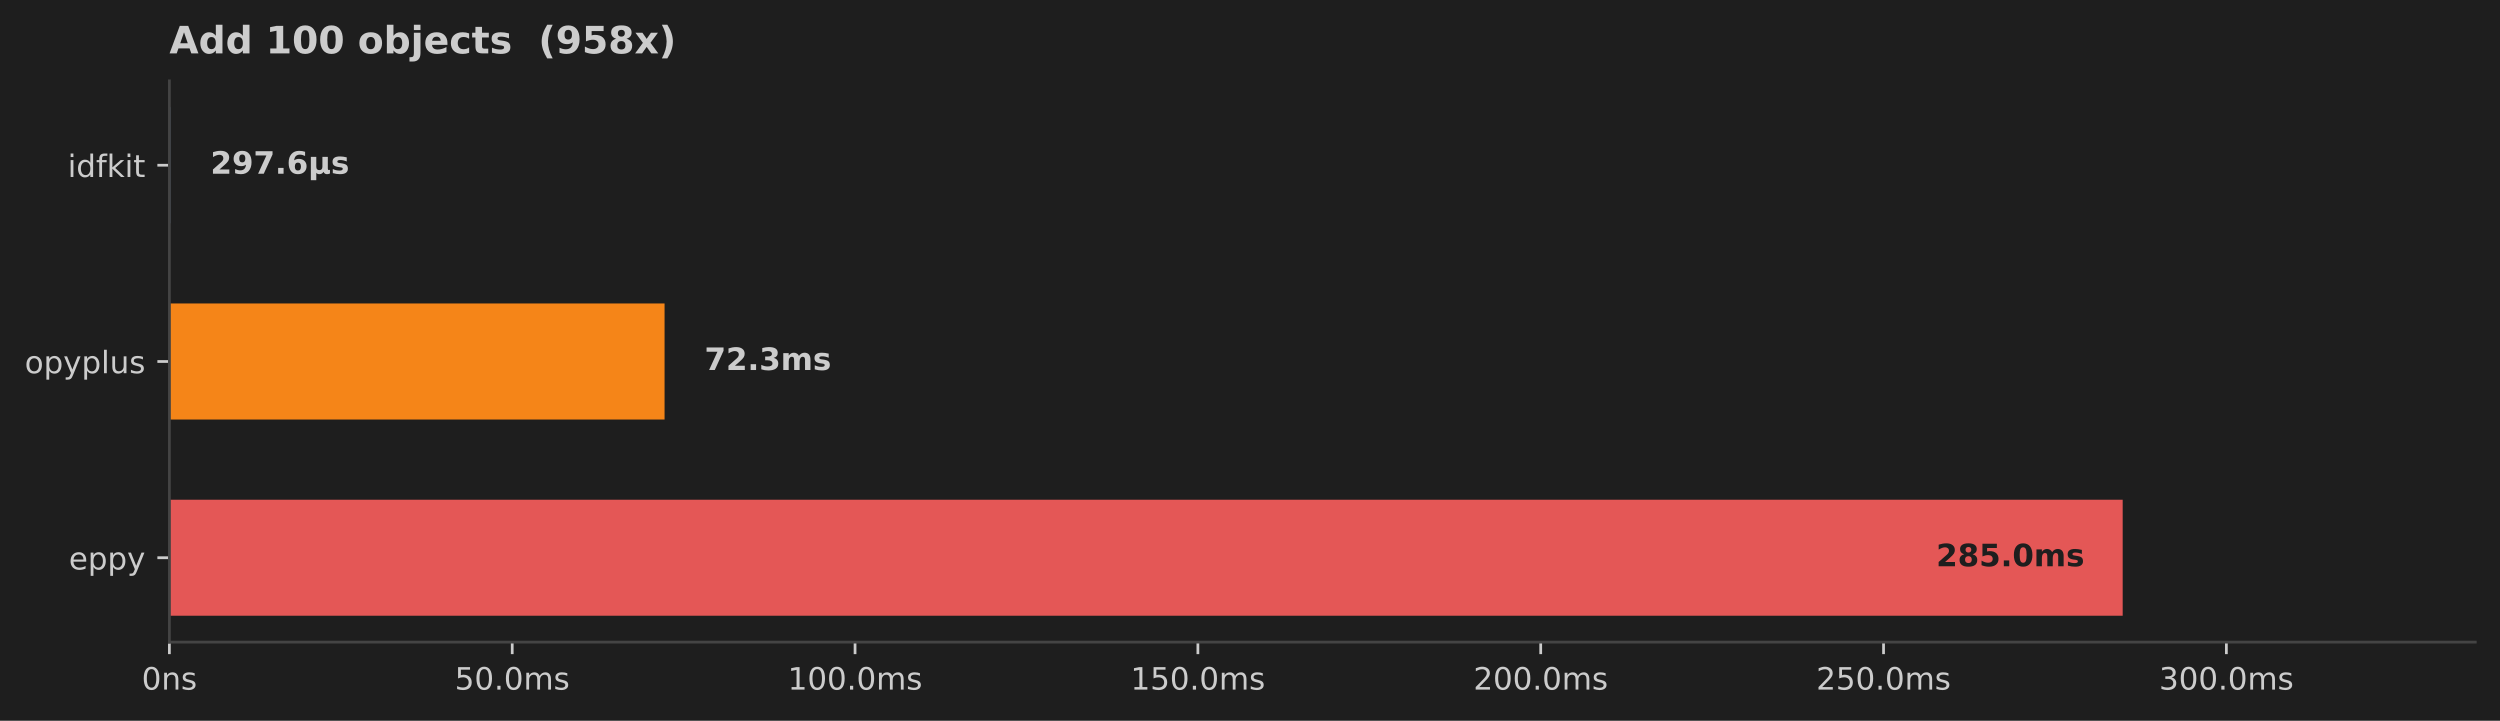
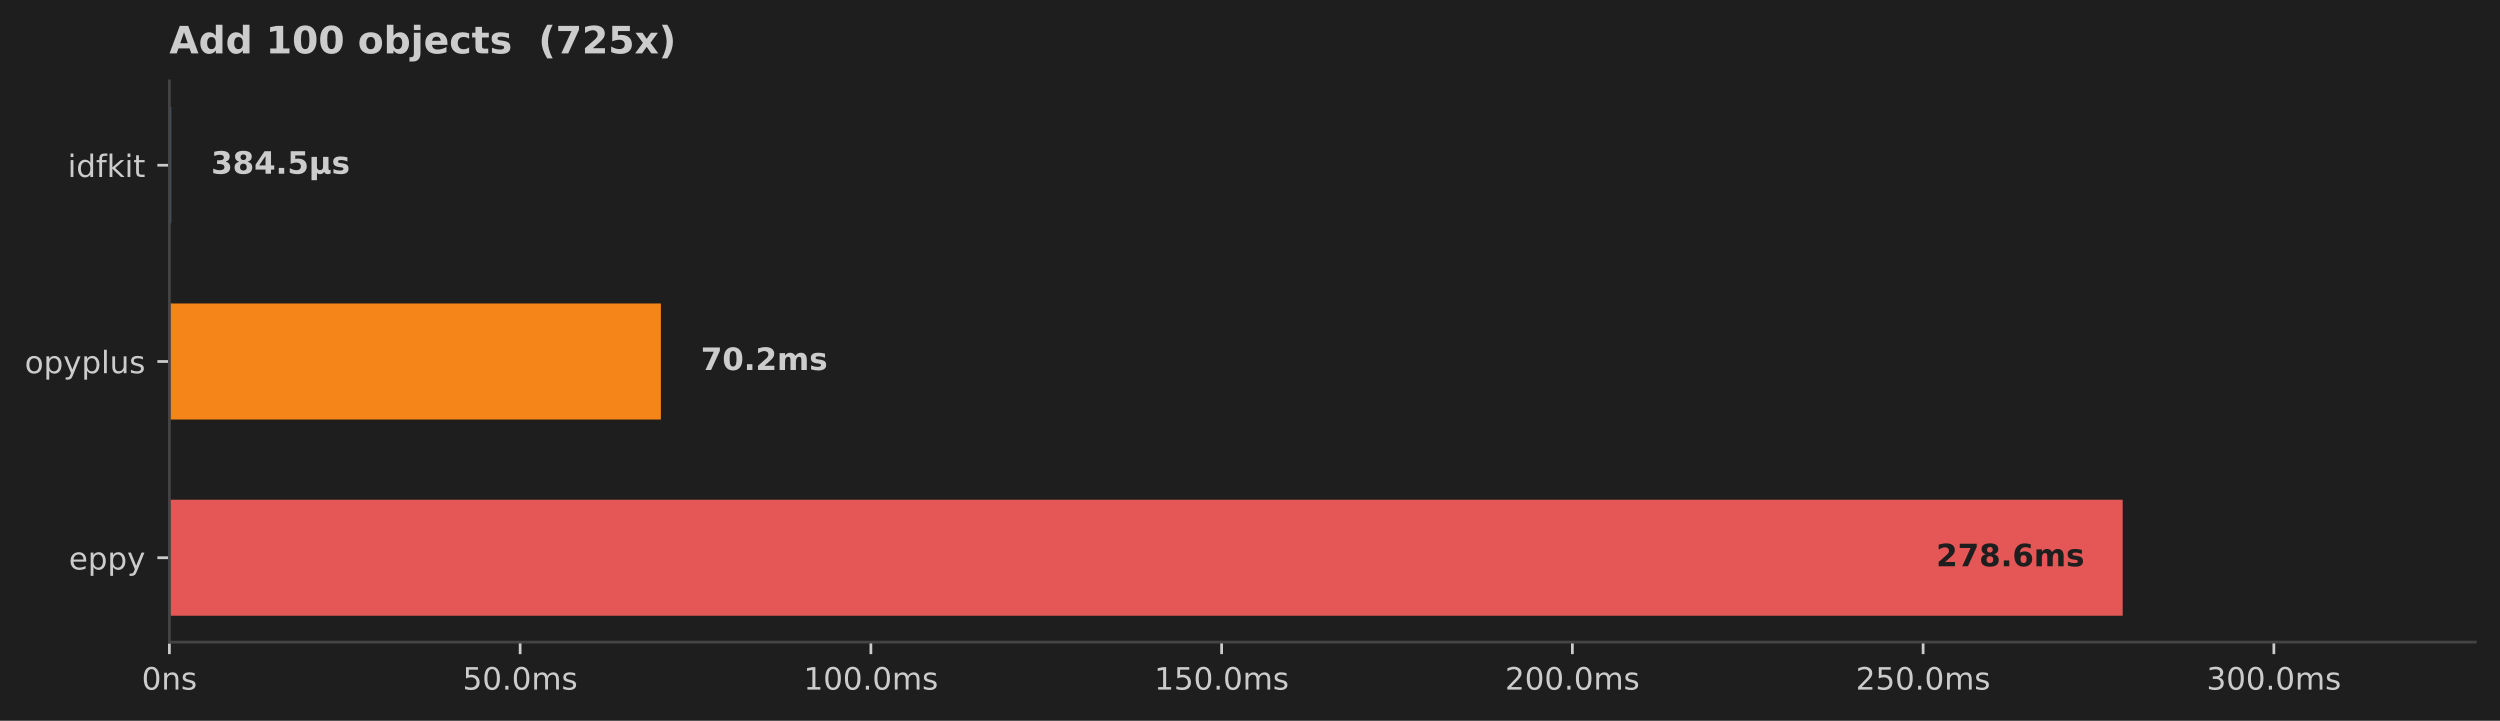
<svg xmlns="http://www.w3.org/2000/svg" xmlns:xlink="http://www.w3.org/1999/xlink" width="728.4pt" height="210pt" viewBox="0 0 728.4 210" version="1.1">
  <defs>
    <style type="text/css">*{stroke-linejoin: round; stroke-linecap: butt}</style>
  </defs>
  <g id="figure_1">
    <g id="patch_1">
      <path d="M 0 210 L 728.4 210 L 728.4 -0 L 0 -0 z " style="fill: #1e1e1e" />
    </g>
    <g id="axes_1">
      <g id="patch_2">
        <path d="M 49.353 187.089 L 721.2 187.089 L 721.2 23.558 L 49.353 23.558 z " style="fill: #1e1e1e" />
      </g>
      <g id="patch_3">
-         <path d="M 49.353 30.992 L 49.948 30.992 L 49.948 65.299 L 49.353 65.299 z " clip-path="url(#p512e193aa4)" style="fill: #4c78a8; stroke: #1e1e1e; stroke-width: 0.5; stroke-linejoin: miter" />
+         <path d="M 49.353 30.992 L 50.139 30.992 L 50.139 65.299 L 49.353 65.299 z " clip-path="url(#p2339bc2e8a)" style="fill: #4c78a8; stroke: #1e1e1e; stroke-width: 0.5; stroke-linejoin: miter" />
      </g>
      <g id="patch_4">
-         <path d="M 49.353 88.17 L 193.878 88.17 L 193.878 122.477 L 49.353 122.477 z " clip-path="url(#p512e193aa4)" style="fill: #f58518; stroke: #1e1e1e; stroke-width: 0.5; stroke-linejoin: miter" />
+         <path d="M 49.353 88.17 L 192.807 88.17 L 192.807 122.477 L 49.353 122.477 z " clip-path="url(#p2339bc2e8a)" style="fill: #f58518; stroke: #1e1e1e; stroke-width: 0.5; stroke-linejoin: miter" />
      </g>
      <g id="patch_5">
-         <path d="M 49.353 145.349 L 618.715 145.349 L 618.715 179.656 L 49.353 179.656 z " clip-path="url(#p512e193aa4)" style="fill: #e45756; stroke: #1e1e1e; stroke-width: 0.5; stroke-linejoin: miter" />
+         <path d="M 49.353 145.349 L 618.715 145.349 L 618.715 179.656 L 49.353 179.656 z " clip-path="url(#p2339bc2e8a)" style="fill: #e45756; stroke: #1e1e1e; stroke-width: 0.5; stroke-linejoin: miter" />
      </g>
      <g id="matplotlib.axis_1">
        <g id="xtick_1">
          <g id="line2d_1">
            <defs>
-               <path id="madc0d8112b" d="M 0 0 L 0 3.5 " style="stroke: #cccccc; stroke-width: 0.8" />
+               <path id="m70728d6ce0" d="M 0 0 L 0 3.5 " style="stroke: #cccccc; stroke-width: 0.8" />
            </defs>
            <g>
-               <use xlink:href="#madc0d8112b" x="49.353" y="187.089" style="fill: #cccccc; stroke: #cccccc; stroke-width: 0.8" />
+               <use xlink:href="#m70728d6ce0" x="49.353" y="187.089" style="fill: #cccccc; stroke: #cccccc; stroke-width: 0.8" />
            </g>
          </g>
          <g id="text_1">
            <g style="fill: #cccccc" transform="translate(41.29422 200.9278) scale(0.09 -0.09)">
              <defs>
                <path id="DejaVuSans-30" d="M 2034 4250 Q 1547 4250 1301 3770 Q 1056 3291 1056 2328 Q 1056 1369 1301 889 Q 1547 409 2034 409 Q 2525 409 2770 889 Q 3016 1369 3016 2328 Q 3016 3291 2770 3770 Q 2525 4250 2034 4250 z M 2034 4750 Q 2819 4750 3233 4129 Q 3647 3509 3647 2328 Q 3647 1150 3233 529 Q 2819 -91 2034 -91 Q 1250 -91 836 529 Q 422 1150 422 2328 Q 422 3509 836 4129 Q 1250 4750 2034 4750 z " transform="scale(0.015625)" />
                <path id="DejaVuSans-6e" d="M 3513 2113 L 3513 0 L 2938 0 L 2938 2094 Q 2938 2591 2744 2837 Q 2550 3084 2163 3084 Q 1697 3084 1428 2787 Q 1159 2491 1159 1978 L 1159 0 L 581 0 L 581 3500 L 1159 3500 L 1159 2956 Q 1366 3272 1645 3428 Q 1925 3584 2291 3584 Q 2894 3584 3203 3211 Q 3513 2838 3513 2113 z " transform="scale(0.015625)" />
                <path id="DejaVuSans-73" d="M 2834 3397 L 2834 2853 Q 2591 2978 2328 3040 Q 2066 3103 1784 3103 Q 1356 3103 1142 2972 Q 928 2841 928 2578 Q 928 2378 1081 2264 Q 1234 2150 1697 2047 L 1894 2003 Q 2506 1872 2764 1633 Q 3022 1394 3022 966 Q 3022 478 2636 193 Q 2250 -91 1575 -91 Q 1294 -91 989 -36 Q 684 19 347 128 L 347 722 Q 666 556 975 473 Q 1284 391 1588 391 Q 1994 391 2212 530 Q 2431 669 2431 922 Q 2431 1156 2273 1281 Q 2116 1406 1581 1522 L 1381 1569 Q 847 1681 609 1914 Q 372 2147 372 2553 Q 372 3047 722 3315 Q 1072 3584 1716 3584 Q 2034 3584 2315 3537 Q 2597 3491 2834 3397 z " transform="scale(0.015625)" />
              </defs>
              <use xlink:href="#DejaVuSans-30" />
              <use xlink:href="#DejaVuSans-6e" transform="translate(63.62305 0)" />
              <use xlink:href="#DejaVuSans-73" transform="translate(127.002 0)" />
            </g>
          </g>
        </g>
        <g id="xtick_2">
          <g id="line2d_2">
            <g>
-               <use xlink:href="#madc0d8112b" x="149.241" y="187.089" style="fill: #cccccc; stroke: #cccccc; stroke-width: 0.8" />
+               <use xlink:href="#m70728d6ce0" x="151.547" y="187.089" style="fill: #cccccc; stroke: #cccccc; stroke-width: 0.8" />
            </g>
          </g>
          <g id="text_2">
-             <g style="fill: #cccccc" transform="translate(132.4937 200.9278) scale(0.09 -0.09)">
+             <g style="fill: #cccccc" transform="translate(134.7995 200.9278) scale(0.09 -0.09)">
              <defs>
                <path id="DejaVuSans-35" d="M 691 4666 L 3169 4666 L 3169 4134 L 1269 4134 L 1269 2991 Q 1406 3038 1543 3061 Q 1681 3084 1819 3084 Q 2600 3084 3056 2656 Q 3513 2228 3513 1497 Q 3513 744 3044 326 Q 2575 -91 1722 -91 Q 1428 -91 1123 -41 Q 819 9 494 109 L 494 744 Q 775 591 1075 516 Q 1375 441 1709 441 Q 2250 441 2565 725 Q 2881 1009 2881 1497 Q 2881 1984 2565 2268 Q 2250 2553 1709 2553 Q 1456 2553 1204 2497 Q 953 2441 691 2322 L 691 4666 z " transform="scale(0.015625)" />
                <path id="DejaVuSans-2e" d="M 684 794 L 1344 794 L 1344 0 L 684 0 L 684 794 z " transform="scale(0.015625)" />
                <path id="DejaVuSans-6d" d="M 3328 2828 Q 3544 3216 3844 3400 Q 4144 3584 4550 3584 Q 5097 3584 5394 3201 Q 5691 2819 5691 2113 L 5691 0 L 5113 0 L 5113 2094 Q 5113 2597 4934 2840 Q 4756 3084 4391 3084 Q 3944 3084 3684 2787 Q 3425 2491 3425 1978 L 3425 0 L 2847 0 L 2847 2094 Q 2847 2600 2669 2842 Q 2491 3084 2119 3084 Q 1678 3084 1418 2786 Q 1159 2488 1159 1978 L 1159 0 L 581 0 L 581 3500 L 1159 3500 L 1159 2956 Q 1356 3278 1631 3431 Q 1906 3584 2284 3584 Q 2666 3584 2933 3390 Q 3200 3197 3328 2828 z " transform="scale(0.015625)" />
              </defs>
              <use xlink:href="#DejaVuSans-35" />
              <use xlink:href="#DejaVuSans-30" transform="translate(63.62305 0)" />
              <use xlink:href="#DejaVuSans-2e" transform="translate(127.2461 0)" />
              <use xlink:href="#DejaVuSans-30" transform="translate(159.0332 0)" />
              <use xlink:href="#DejaVuSans-6d" transform="translate(222.6562 0)" />
              <use xlink:href="#DejaVuSans-73" transform="translate(320.0684 0)" />
            </g>
          </g>
        </g>
        <g id="xtick_3">
          <g id="line2d_3">
            <g>
-               <use xlink:href="#madc0d8112b" x="249.128" y="187.089" style="fill: #cccccc; stroke: #cccccc; stroke-width: 0.8" />
+               <use xlink:href="#m70728d6ce0" x="253.74" y="187.089" style="fill: #cccccc; stroke: #cccccc; stroke-width: 0.8" />
            </g>
          </g>
          <g id="text_3">
-             <g style="fill: #cccccc" transform="translate(229.5179 200.9278) scale(0.09 -0.09)">
+             <g style="fill: #cccccc" transform="translate(234.1294 200.9278) scale(0.09 -0.09)">
              <defs>
                <path id="DejaVuSans-31" d="M 794 531 L 1825 531 L 1825 4091 L 703 3866 L 703 4441 L 1819 4666 L 2450 4666 L 2450 531 L 3481 531 L 3481 0 L 794 0 L 794 531 z " transform="scale(0.015625)" />
              </defs>
              <use xlink:href="#DejaVuSans-31" />
              <use xlink:href="#DejaVuSans-30" transform="translate(63.62305 0)" />
              <use xlink:href="#DejaVuSans-30" transform="translate(127.2461 0)" />
              <use xlink:href="#DejaVuSans-2e" transform="translate(190.8691 0)" />
              <use xlink:href="#DejaVuSans-30" transform="translate(222.6562 0)" />
              <use xlink:href="#DejaVuSans-6d" transform="translate(286.2793 0)" />
              <use xlink:href="#DejaVuSans-73" transform="translate(383.6914 0)" />
            </g>
          </g>
        </g>
        <g id="xtick_4">
          <g id="line2d_4">
            <g>
-               <use xlink:href="#madc0d8112b" x="349.015" y="187.089" style="fill: #cccccc; stroke: #cccccc; stroke-width: 0.8" />
+               <use xlink:href="#m70728d6ce0" x="355.933" y="187.089" style="fill: #cccccc; stroke: #cccccc; stroke-width: 0.8" />
            </g>
          </g>
          <g id="text_4">
-             <g style="fill: #cccccc" transform="translate(329.4053 200.9278) scale(0.09 -0.09)">
+             <g style="fill: #cccccc" transform="translate(336.3225 200.9278) scale(0.09 -0.09)">
              <use xlink:href="#DejaVuSans-31" />
              <use xlink:href="#DejaVuSans-35" transform="translate(63.62305 0)" />
              <use xlink:href="#DejaVuSans-30" transform="translate(127.2461 0)" />
              <use xlink:href="#DejaVuSans-2e" transform="translate(190.8691 0)" />
              <use xlink:href="#DejaVuSans-30" transform="translate(222.6562 0)" />
              <use xlink:href="#DejaVuSans-6d" transform="translate(286.2793 0)" />
              <use xlink:href="#DejaVuSans-73" transform="translate(383.6914 0)" />
            </g>
          </g>
        </g>
        <g id="xtick_5">
          <g id="line2d_5">
            <g>
-               <use xlink:href="#madc0d8112b" x="448.903" y="187.089" style="fill: #cccccc; stroke: #cccccc; stroke-width: 0.8" />
+               <use xlink:href="#m70728d6ce0" x="458.126" y="187.089" style="fill: #cccccc; stroke: #cccccc; stroke-width: 0.8" />
            </g>
          </g>
          <g id="text_5">
-             <g style="fill: #cccccc" transform="translate(429.2926 200.9278) scale(0.09 -0.09)">
+             <g style="fill: #cccccc" transform="translate(438.5156 200.9278) scale(0.09 -0.09)">
              <defs>
                <path id="DejaVuSans-32" d="M 1228 531 L 3431 531 L 3431 0 L 469 0 L 469 531 Q 828 903 1448 1529 Q 2069 2156 2228 2338 Q 2531 2678 2651 2914 Q 2772 3150 2772 3378 Q 2772 3750 2511 3984 Q 2250 4219 1831 4219 Q 1534 4219 1204 4116 Q 875 4013 500 3803 L 500 4441 Q 881 4594 1212 4672 Q 1544 4750 1819 4750 Q 2544 4750 2975 4387 Q 3406 4025 3406 3419 Q 3406 3131 3298 2873 Q 3191 2616 2906 2266 Q 2828 2175 2409 1742 Q 1991 1309 1228 531 z " transform="scale(0.015625)" />
              </defs>
              <use xlink:href="#DejaVuSans-32" />
              <use xlink:href="#DejaVuSans-30" transform="translate(63.62305 0)" />
              <use xlink:href="#DejaVuSans-30" transform="translate(127.2461 0)" />
              <use xlink:href="#DejaVuSans-2e" transform="translate(190.8691 0)" />
              <use xlink:href="#DejaVuSans-30" transform="translate(222.6562 0)" />
              <use xlink:href="#DejaVuSans-6d" transform="translate(286.2793 0)" />
              <use xlink:href="#DejaVuSans-73" transform="translate(383.6914 0)" />
            </g>
          </g>
        </g>
        <g id="xtick_6">
          <g id="line2d_6">
            <g>
-               <use xlink:href="#madc0d8112b" x="548.79" y="187.089" style="fill: #cccccc; stroke: #cccccc; stroke-width: 0.8" />
+               <use xlink:href="#m70728d6ce0" x="560.319" y="187.089" style="fill: #cccccc; stroke: #cccccc; stroke-width: 0.8" />
            </g>
          </g>
          <g id="text_6">
-             <g style="fill: #cccccc" transform="translate(529.1799 200.9278) scale(0.09 -0.09)">
+             <g style="fill: #cccccc" transform="translate(540.7087 200.9278) scale(0.09 -0.09)">
              <use xlink:href="#DejaVuSans-32" />
              <use xlink:href="#DejaVuSans-35" transform="translate(63.62305 0)" />
              <use xlink:href="#DejaVuSans-30" transform="translate(127.2461 0)" />
              <use xlink:href="#DejaVuSans-2e" transform="translate(190.8691 0)" />
              <use xlink:href="#DejaVuSans-30" transform="translate(222.6562 0)" />
              <use xlink:href="#DejaVuSans-6d" transform="translate(286.2793 0)" />
              <use xlink:href="#DejaVuSans-73" transform="translate(383.6914 0)" />
            </g>
          </g>
        </g>
        <g id="xtick_7">
          <g id="line2d_7">
            <g>
-               <use xlink:href="#madc0d8112b" x="648.677" y="187.089" style="fill: #cccccc; stroke: #cccccc; stroke-width: 0.8" />
+               <use xlink:href="#m70728d6ce0" x="662.512" y="187.089" style="fill: #cccccc; stroke: #cccccc; stroke-width: 0.8" />
            </g>
          </g>
          <g id="text_7">
-             <g style="fill: #cccccc" transform="translate(629.0672 200.9278) scale(0.09 -0.09)">
+             <g style="fill: #cccccc" transform="translate(642.9018 200.9278) scale(0.09 -0.09)">
              <defs>
                <path id="DejaVuSans-33" d="M 2597 2516 Q 3050 2419 3304 2112 Q 3559 1806 3559 1356 Q 3559 666 3084 287 Q 2609 -91 1734 -91 Q 1441 -91 1130 -33 Q 819 25 488 141 L 488 750 Q 750 597 1062 519 Q 1375 441 1716 441 Q 2309 441 2620 675 Q 2931 909 2931 1356 Q 2931 1769 2642 2001 Q 2353 2234 1838 2234 L 1294 2234 L 1294 2753 L 1863 2753 Q 2328 2753 2575 2939 Q 2822 3125 2822 3475 Q 2822 3834 2567 4026 Q 2313 4219 1838 4219 Q 1578 4219 1281 4162 Q 984 4106 628 3988 L 628 4550 Q 988 4650 1302 4700 Q 1616 4750 1894 4750 Q 2613 4750 3031 4423 Q 3450 4097 3450 3541 Q 3450 3153 3228 2886 Q 3006 2619 2597 2516 z " transform="scale(0.015625)" />
              </defs>
              <use xlink:href="#DejaVuSans-33" />
              <use xlink:href="#DejaVuSans-30" transform="translate(63.62305 0)" />
              <use xlink:href="#DejaVuSans-30" transform="translate(127.2461 0)" />
              <use xlink:href="#DejaVuSans-2e" transform="translate(190.8691 0)" />
              <use xlink:href="#DejaVuSans-30" transform="translate(222.6562 0)" />
              <use xlink:href="#DejaVuSans-6d" transform="translate(286.2793 0)" />
              <use xlink:href="#DejaVuSans-73" transform="translate(383.6914 0)" />
            </g>
          </g>
        </g>
      </g>
      <g id="matplotlib.axis_2">
        <g id="ytick_1">
          <g id="line2d_8">
            <defs>
-               <path id="md910e58df8" d="M 0 0 L -3.5 0 " style="stroke: #cccccc; stroke-width: 0.8" />
+               <path id="m5d6b2a2e7d" d="M 0 0 L -3.5 0 " style="stroke: #cccccc; stroke-width: 0.8" />
            </defs>
            <g>
-               <use xlink:href="#md910e58df8" x="49.353" y="48.145" style="fill: #cccccc; stroke: #cccccc; stroke-width: 0.8" />
+               <use xlink:href="#m5d6b2a2e7d" x="49.353" y="48.145" style="fill: #cccccc; stroke: #cccccc; stroke-width: 0.8" />
            </g>
          </g>
          <g id="text_8">
            <g style="fill: #cccccc" transform="translate(19.73109 51.5644) scale(0.09 -0.09)">
              <defs>
                <path id="DejaVuSans-69" d="M 603 3500 L 1178 3500 L 1178 0 L 603 0 L 603 3500 z M 603 4863 L 1178 4863 L 1178 4134 L 603 4134 L 603 4863 z " transform="scale(0.015625)" />
                <path id="DejaVuSans-64" d="M 2906 2969 L 2906 4863 L 3481 4863 L 3481 0 L 2906 0 L 2906 525 Q 2725 213 2448 61 Q 2172 -91 1784 -91 Q 1150 -91 751 415 Q 353 922 353 1747 Q 353 2572 751 3078 Q 1150 3584 1784 3584 Q 2172 3584 2448 3432 Q 2725 3281 2906 2969 z M 947 1747 Q 947 1113 1208 752 Q 1469 391 1925 391 Q 2381 391 2643 752 Q 2906 1113 2906 1747 Q 2906 2381 2643 2742 Q 2381 3103 1925 3103 Q 1469 3103 1208 2742 Q 947 2381 947 1747 z " transform="scale(0.015625)" />
                <path id="DejaVuSans-66" d="M 2375 4863 L 2375 4384 L 1825 4384 Q 1516 4384 1395 4259 Q 1275 4134 1275 3809 L 1275 3500 L 2222 3500 L 2222 3053 L 1275 3053 L 1275 0 L 697 0 L 697 3053 L 147 3053 L 147 3500 L 697 3500 L 697 3744 Q 697 4328 969 4595 Q 1241 4863 1831 4863 L 2375 4863 z " transform="scale(0.015625)" />
                <path id="DejaVuSans-6b" d="M 581 4863 L 1159 4863 L 1159 1991 L 2875 3500 L 3609 3500 L 1753 1863 L 3688 0 L 2938 0 L 1159 1709 L 1159 0 L 581 0 L 581 4863 z " transform="scale(0.015625)" />
                <path id="DejaVuSans-74" d="M 1172 4494 L 1172 3500 L 2356 3500 L 2356 3053 L 1172 3053 L 1172 1153 Q 1172 725 1289 603 Q 1406 481 1766 481 L 2356 481 L 2356 0 L 1766 0 Q 1100 0 847 248 Q 594 497 594 1153 L 594 3053 L 172 3053 L 172 3500 L 594 3500 L 594 4494 L 1172 4494 z " transform="scale(0.015625)" />
              </defs>
              <use xlink:href="#DejaVuSans-69" />
              <use xlink:href="#DejaVuSans-64" transform="translate(27.7832 0)" />
              <use xlink:href="#DejaVuSans-66" transform="translate(91.25977 0)" />
              <use xlink:href="#DejaVuSans-6b" transform="translate(126.4648 0)" />
              <use xlink:href="#DejaVuSans-69" transform="translate(184.375 0)" />
              <use xlink:href="#DejaVuSans-74" transform="translate(212.1582 0)" />
            </g>
          </g>
        </g>
        <g id="ytick_2">
          <g id="line2d_9">
            <g>
-               <use xlink:href="#md910e58df8" x="49.353" y="105.324" style="fill: #cccccc; stroke: #cccccc; stroke-width: 0.8" />
+               <use xlink:href="#m5d6b2a2e7d" x="49.353" y="105.324" style="fill: #cccccc; stroke: #cccccc; stroke-width: 0.8" />
            </g>
          </g>
          <g id="text_9">
            <g style="fill: #cccccc" transform="translate(7.2 108.743) scale(0.09 -0.09)">
              <defs>
                <path id="DejaVuSans-6f" d="M 1959 3097 Q 1497 3097 1228 2736 Q 959 2375 959 1747 Q 959 1119 1226 758 Q 1494 397 1959 397 Q 2419 397 2687 759 Q 2956 1122 2956 1747 Q 2956 2369 2687 2733 Q 2419 3097 1959 3097 z M 1959 3584 Q 2709 3584 3137 3096 Q 3566 2609 3566 1747 Q 3566 888 3137 398 Q 2709 -91 1959 -91 Q 1206 -91 779 398 Q 353 888 353 1747 Q 353 2609 779 3096 Q 1206 3584 1959 3584 z " transform="scale(0.015625)" />
                <path id="DejaVuSans-70" d="M 1159 525 L 1159 -1331 L 581 -1331 L 581 3500 L 1159 3500 L 1159 2969 Q 1341 3281 1617 3432 Q 1894 3584 2278 3584 Q 2916 3584 3314 3078 Q 3713 2572 3713 1747 Q 3713 922 3314 415 Q 2916 -91 2278 -91 Q 1894 -91 1617 61 Q 1341 213 1159 525 z M 3116 1747 Q 3116 2381 2855 2742 Q 2594 3103 2138 3103 Q 1681 3103 1420 2742 Q 1159 2381 1159 1747 Q 1159 1113 1420 752 Q 1681 391 2138 391 Q 2594 391 2855 752 Q 3116 1113 3116 1747 z " transform="scale(0.015625)" />
                <path id="DejaVuSans-79" d="M 2059 -325 Q 1816 -950 1584 -1140 Q 1353 -1331 966 -1331 L 506 -1331 L 506 -850 L 844 -850 Q 1081 -850 1212 -737 Q 1344 -625 1503 -206 L 1606 56 L 191 3500 L 800 3500 L 1894 763 L 2988 3500 L 3597 3500 L 2059 -325 z " transform="scale(0.015625)" />
                <path id="DejaVuSans-6c" d="M 603 4863 L 1178 4863 L 1178 0 L 603 0 L 603 4863 z " transform="scale(0.015625)" />
                <path id="DejaVuSans-75" d="M 544 1381 L 544 3500 L 1119 3500 L 1119 1403 Q 1119 906 1312 657 Q 1506 409 1894 409 Q 2359 409 2629 706 Q 2900 1003 2900 1516 L 2900 3500 L 3475 3500 L 3475 0 L 2900 0 L 2900 538 Q 2691 219 2414 64 Q 2138 -91 1772 -91 Q 1169 -91 856 284 Q 544 659 544 1381 z M 1991 3584 L 1991 3584 z " transform="scale(0.015625)" />
              </defs>
              <use xlink:href="#DejaVuSans-6f" />
              <use xlink:href="#DejaVuSans-70" transform="translate(61.18164 0)" />
              <use xlink:href="#DejaVuSans-79" transform="translate(124.6582 0)" />
              <use xlink:href="#DejaVuSans-70" transform="translate(183.8379 0)" />
              <use xlink:href="#DejaVuSans-6c" transform="translate(247.3145 0)" />
              <use xlink:href="#DejaVuSans-75" transform="translate(275.0977 0)" />
              <use xlink:href="#DejaVuSans-73" transform="translate(338.4766 0)" />
            </g>
          </g>
        </g>
        <g id="ytick_3">
          <g id="line2d_10">
            <g>
-               <use xlink:href="#md910e58df8" x="49.353" y="162.502" style="fill: #cccccc; stroke: #cccccc; stroke-width: 0.8" />
+               <use xlink:href="#m5d6b2a2e7d" x="49.353" y="162.502" style="fill: #cccccc; stroke: #cccccc; stroke-width: 0.8" />
            </g>
          </g>
          <g id="text_10">
            <g style="fill: #cccccc" transform="translate(20.06156 165.9217) scale(0.09 -0.09)">
              <defs>
                <path id="DejaVuSans-65" d="M 3597 1894 L 3597 1613 L 953 1613 Q 991 1019 1311 708 Q 1631 397 2203 397 Q 2534 397 2845 478 Q 3156 559 3463 722 L 3463 178 Q 3153 47 2828 -22 Q 2503 -91 2169 -91 Q 1331 -91 842 396 Q 353 884 353 1716 Q 353 2575 817 3079 Q 1281 3584 2069 3584 Q 2775 3584 3186 3129 Q 3597 2675 3597 1894 z M 3022 2063 Q 3016 2534 2758 2815 Q 2500 3097 2075 3097 Q 1594 3097 1305 2825 Q 1016 2553 972 2059 L 3022 2063 z " transform="scale(0.015625)" />
              </defs>
              <use xlink:href="#DejaVuSans-65" />
              <use xlink:href="#DejaVuSans-70" transform="translate(61.52344 0)" />
              <use xlink:href="#DejaVuSans-70" transform="translate(125 0)" />
              <use xlink:href="#DejaVuSans-79" transform="translate(188.4766 0)" />
            </g>
          </g>
        </g>
      </g>
      <g id="patch_6">
        <path d="M 49.353 187.089 L 49.353 23.558 " style="fill: none; stroke: #444444; stroke-width: 0.8; stroke-linejoin: miter; stroke-linecap: square" />
      </g>
      <g id="patch_7">
        <path d="M 49.353 187.089 L 721.2 187.089 " style="fill: none; stroke: #444444; stroke-width: 0.8; stroke-linejoin: miter; stroke-linecap: square" />
      </g>
      <g id="text_11">
-         <g style="fill: #cccccc" transform="translate(61.33516 50.61869) scale(0.09 -0.09)">
+         <g style="fill: #cccccc" transform="translate(61.52652 50.61869) scale(0.09 -0.09)">
          <defs>
-             <path id="DejaVuSans-Bold-32" d="M 1844 884 L 3897 884 L 3897 0 L 506 0 L 506 884 L 2209 2388 Q 2438 2594 2547 2791 Q 2656 2988 2656 3200 Q 2656 3528 2436 3728 Q 2216 3928 1850 3928 Q 1569 3928 1234 3808 Q 900 3688 519 3450 L 519 4475 Q 925 4609 1322 4679 Q 1719 4750 2100 4750 Q 2938 4750 3402 4381 Q 3866 4013 3866 3353 Q 3866 2972 3669 2642 Q 3472 2313 2841 1759 L 1844 884 z " transform="scale(0.015625)" />
-             <path id="DejaVuSans-Bold-39" d="M 641 103 L 641 966 Q 928 831 1190 764 Q 1453 697 1709 697 Q 2247 697 2547 995 Q 2847 1294 2900 1881 Q 2688 1725 2447 1647 Q 2206 1569 1925 1569 Q 1209 1569 770 1986 Q 331 2403 331 3084 Q 331 3838 820 4291 Q 1309 4744 2131 4744 Q 3044 4744 3544 4128 Q 4044 3513 4044 2388 Q 4044 1231 3459 570 Q 2875 -91 1856 -91 Q 1528 -91 1228 -42 Q 928 6 641 103 z M 2125 2350 Q 2441 2350 2600 2554 Q 2759 2759 2759 3169 Q 2759 3575 2600 3781 Q 2441 3988 2125 3988 Q 1809 3988 1650 3781 Q 1491 3575 1491 3169 Q 1491 2759 1650 2554 Q 1809 2350 2125 2350 z " transform="scale(0.015625)" />
-             <path id="DejaVuSans-Bold-37" d="M 428 4666 L 3944 4666 L 3944 3988 L 2125 0 L 953 0 L 2675 3781 L 428 3781 L 428 4666 z " transform="scale(0.015625)" />
+             <path id="DejaVuSans-Bold-33" d="M 2981 2516 Q 3453 2394 3698 2092 Q 3944 1791 3944 1325 Q 3944 631 3412 270 Q 2881 -91 1863 -91 Q 1503 -91 1142 -33 Q 781 25 428 141 L 428 1069 Q 766 900 1098 814 Q 1431 728 1753 728 Q 2231 728 2486 893 Q 2741 1059 2741 1369 Q 2741 1688 2480 1852 Q 2219 2016 1709 2016 L 1228 2016 L 1228 2791 L 1734 2791 Q 2188 2791 2409 2933 Q 2631 3075 2631 3366 Q 2631 3634 2415 3781 Q 2200 3928 1806 3928 Q 1516 3928 1219 3862 Q 922 3797 628 3669 L 628 4550 Q 984 4650 1334 4700 Q 1684 4750 2022 4750 Q 2931 4750 3382 4451 Q 3834 4153 3834 3553 Q 3834 3144 3618 2883 Q 3403 2622 2981 2516 z " transform="scale(0.015625)" />
+             <path id="DejaVuSans-Bold-38" d="M 2228 2088 Q 1891 2088 1709 1903 Q 1528 1719 1528 1375 Q 1528 1031 1709 848 Q 1891 666 2228 666 Q 2563 666 2741 848 Q 2919 1031 2919 1375 Q 2919 1722 2741 1905 Q 2563 2088 2228 2088 z M 1350 2484 Q 925 2613 709 2878 Q 494 3144 494 3541 Q 494 4131 934 4440 Q 1375 4750 2228 4750 Q 3075 4750 3515 4442 Q 3956 4134 3956 3541 Q 3956 3144 3739 2878 Q 3522 2613 3097 2484 Q 3572 2353 3814 2058 Q 4056 1763 4056 1313 Q 4056 619 3595 264 Q 3134 -91 2228 -91 Q 1319 -91 855 264 Q 391 619 391 1313 Q 391 1763 633 2058 Q 875 2353 1350 2484 z M 1631 3419 Q 1631 3141 1786 2991 Q 1941 2841 2228 2841 Q 2509 2841 2662 2991 Q 2816 3141 2816 3419 Q 2816 3697 2662 3845 Q 2509 3994 2228 3994 Q 1941 3994 1786 3844 Q 1631 3694 1631 3419 z " transform="scale(0.015625)" />
+             <path id="DejaVuSans-Bold-34" d="M 2356 3675 L 1038 1722 L 2356 1722 L 2356 3675 z M 2156 4666 L 3494 4666 L 3494 1722 L 4159 1722 L 4159 850 L 3494 850 L 3494 0 L 2356 0 L 2356 850 L 288 850 L 288 1881 L 2156 4666 z " transform="scale(0.015625)" />
            <path id="DejaVuSans-Bold-2e" d="M 653 1209 L 1778 1209 L 1778 0 L 653 0 L 653 1209 z " transform="scale(0.015625)" />
-             <path id="DejaVuSans-Bold-36" d="M 2316 2303 Q 2000 2303 1842 2098 Q 1684 1894 1684 1484 Q 1684 1075 1842 870 Q 2000 666 2316 666 Q 2634 666 2792 870 Q 2950 1075 2950 1484 Q 2950 1894 2792 2098 Q 2634 2303 2316 2303 z M 3803 4544 L 3803 3681 Q 3506 3822 3243 3889 Q 2981 3956 2731 3956 Q 2194 3956 1894 3657 Q 1594 3359 1544 2772 Q 1750 2925 1990 3001 Q 2231 3078 2516 3078 Q 3231 3078 3670 2659 Q 4109 2241 4109 1563 Q 4109 813 3618 361 Q 3128 -91 2303 -91 Q 1394 -91 895 523 Q 397 1138 397 2266 Q 397 3422 980 4083 Q 1563 4744 2578 4744 Q 2900 4744 3203 4694 Q 3506 4644 3803 4544 z " transform="scale(0.015625)" />
+             <path id="DejaVuSans-Bold-35" d="M 678 4666 L 3669 4666 L 3669 3781 L 1638 3781 L 1638 3059 Q 1775 3097 1914 3117 Q 2053 3138 2203 3138 Q 3056 3138 3531 2711 Q 4006 2284 4006 1522 Q 4006 766 3489 337 Q 2972 -91 2053 -91 Q 1656 -91 1267 -14 Q 878 63 494 219 L 494 1166 Q 875 947 1217 837 Q 1559 728 1863 728 Q 2300 728 2551 942 Q 2803 1156 2803 1522 Q 2803 1891 2551 2103 Q 2300 2316 1863 2316 Q 1603 2316 1309 2248 Q 1016 2181 678 2041 L 678 4666 z " transform="scale(0.015625)" />
            <path id="DejaVuSans-Bold-b5" d="M 544 -1338 L 544 3500 L 1672 3500 L 1672 1466 Q 1672 1103 1828 926 Q 1984 750 2303 750 Q 2625 750 2781 926 Q 2938 1103 2938 1466 L 2938 3500 L 4063 3500 L 4063 1159 Q 4063 938 4114 850 Q 4166 763 4288 763 Q 4344 763 4395 778 Q 4447 794 4506 831 L 4506 50 Q 4341 -22 4195 -56 Q 4050 -91 3909 -91 Q 3631 -91 3454 26 Q 3278 144 3169 403 Q 3022 156 2811 32 Q 2600 -91 2322 -91 Q 2091 -91 1928 -17 Q 1766 56 1672 206 L 1672 -1338 L 544 -1338 z " transform="scale(0.015625)" />
            <path id="DejaVuSans-Bold-73" d="M 3272 3391 L 3272 2541 Q 2913 2691 2578 2766 Q 2244 2841 1947 2841 Q 1628 2841 1473 2761 Q 1319 2681 1319 2516 Q 1319 2381 1436 2309 Q 1553 2238 1856 2203 L 2053 2175 Q 2913 2066 3209 1816 Q 3506 1566 3506 1031 Q 3506 472 3093 190 Q 2681 -91 1863 -91 Q 1516 -91 1145 -36 Q 775 19 384 128 L 384 978 Q 719 816 1070 734 Q 1422 653 1784 653 Q 2113 653 2278 743 Q 2444 834 2444 1013 Q 2444 1163 2330 1236 Q 2216 1309 1875 1350 L 1678 1375 Q 931 1469 631 1722 Q 331 1975 331 2491 Q 331 3047 712 3315 Q 1094 3584 1881 3584 Q 2191 3584 2531 3537 Q 2872 3491 3272 3391 z " transform="scale(0.015625)" />
          </defs>
-           <use xlink:href="#DejaVuSans-Bold-32" />
-           <use xlink:href="#DejaVuSans-Bold-39" transform="translate(69.58008 0)" />
-           <use xlink:href="#DejaVuSans-Bold-37" transform="translate(139.1602 0)" />
+           <use xlink:href="#DejaVuSans-Bold-33" />
+           <use xlink:href="#DejaVuSans-Bold-38" transform="translate(69.58008 0)" />
+           <use xlink:href="#DejaVuSans-Bold-34" transform="translate(139.1602 0)" />
          <use xlink:href="#DejaVuSans-Bold-2e" transform="translate(208.7402 0)" />
-           <use xlink:href="#DejaVuSans-Bold-36" transform="translate(246.7285 0)" />
+           <use xlink:href="#DejaVuSans-Bold-35" transform="translate(246.7285 0)" />
          <use xlink:href="#DejaVuSans-Bold-b5" transform="translate(316.3086 0)" />
          <use xlink:href="#DejaVuSans-Bold-73" transform="translate(389.8926 0)" />
        </g>
      </g>
      <g id="text_12">
-         <g style="fill: #cccccc" transform="translate(205.2648 107.8072) scale(0.09 -0.09)">
+         <g style="fill: #cccccc" transform="translate(204.1939 107.8072) scale(0.09 -0.09)">
          <defs>
-             <path id="DejaVuSans-Bold-33" d="M 2981 2516 Q 3453 2394 3698 2092 Q 3944 1791 3944 1325 Q 3944 631 3412 270 Q 2881 -91 1863 -91 Q 1503 -91 1142 -33 Q 781 25 428 141 L 428 1069 Q 766 900 1098 814 Q 1431 728 1753 728 Q 2231 728 2486 893 Q 2741 1059 2741 1369 Q 2741 1688 2480 1852 Q 2219 2016 1709 2016 L 1228 2016 L 1228 2791 L 1734 2791 Q 2188 2791 2409 2933 Q 2631 3075 2631 3366 Q 2631 3634 2415 3781 Q 2200 3928 1806 3928 Q 1516 3928 1219 3862 Q 922 3797 628 3669 L 628 4550 Q 984 4650 1334 4700 Q 1684 4750 2022 4750 Q 2931 4750 3382 4451 Q 3834 4153 3834 3553 Q 3834 3144 3618 2883 Q 3403 2622 2981 2516 z " transform="scale(0.015625)" />
+             <path id="DejaVuSans-Bold-37" d="M 428 4666 L 3944 4666 L 3944 3988 L 2125 0 L 953 0 L 2675 3781 L 428 3781 L 428 4666 z " transform="scale(0.015625)" />
+             <path id="DejaVuSans-Bold-30" d="M 2944 2338 Q 2944 3213 2780 3570 Q 2616 3928 2228 3928 Q 1841 3928 1675 3570 Q 1509 3213 1509 2338 Q 1509 1453 1675 1090 Q 1841 728 2228 728 Q 2613 728 2778 1090 Q 2944 1453 2944 2338 z M 4147 2328 Q 4147 1169 3647 539 Q 3147 -91 2228 -91 Q 1306 -91 806 539 Q 306 1169 306 2328 Q 306 3491 806 4120 Q 1306 4750 2228 4750 Q 3147 4750 3647 4120 Q 4147 3491 4147 2328 z " transform="scale(0.015625)" />
+             <path id="DejaVuSans-Bold-32" d="M 1844 884 L 3897 884 L 3897 0 L 506 0 L 506 884 L 2209 2388 Q 2438 2594 2547 2791 Q 2656 2988 2656 3200 Q 2656 3528 2436 3728 Q 2216 3928 1850 3928 Q 1569 3928 1234 3808 Q 900 3688 519 3450 L 519 4475 Q 925 4609 1322 4679 Q 1719 4750 2100 4750 Q 2938 4750 3402 4381 Q 3866 4013 3866 3353 Q 3866 2972 3669 2642 Q 3472 2313 2841 1759 L 1844 884 z " transform="scale(0.015625)" />
            <path id="DejaVuSans-Bold-6d" d="M 3781 2919 Q 3994 3244 4286 3414 Q 4578 3584 4928 3584 Q 5531 3584 5847 3212 Q 6163 2841 6163 2131 L 6163 0 L 5038 0 L 5038 1825 Q 5041 1866 5042 1909 Q 5044 1953 5044 2034 Q 5044 2406 4934 2573 Q 4825 2741 4581 2741 Q 4263 2741 4089 2478 Q 3916 2216 3909 1719 L 3909 0 L 2784 0 L 2784 1825 Q 2784 2406 2684 2573 Q 2584 2741 2328 2741 Q 2006 2741 1831 2477 Q 1656 2213 1656 1722 L 1656 0 L 531 0 L 531 3500 L 1656 3500 L 1656 2988 Q 1863 3284 2130 3434 Q 2397 3584 2719 3584 Q 3081 3584 3359 3409 Q 3638 3234 3781 2919 z " transform="scale(0.015625)" />
          </defs>
          <use xlink:href="#DejaVuSans-Bold-37" />
-           <use xlink:href="#DejaVuSans-Bold-32" transform="translate(69.58008 0)" />
+           <use xlink:href="#DejaVuSans-Bold-30" transform="translate(69.58008 0)" />
          <use xlink:href="#DejaVuSans-Bold-2e" transform="translate(139.1602 0)" />
-           <use xlink:href="#DejaVuSans-Bold-33" transform="translate(177.1484 0)" />
+           <use xlink:href="#DejaVuSans-Bold-32" transform="translate(177.1484 0)" />
          <use xlink:href="#DejaVuSans-Bold-6d" transform="translate(246.7285 0)" />
          <use xlink:href="#DejaVuSans-Bold-73" transform="translate(350.9277 0)" />
        </g>
      </g>
      <g id="text_13">
        <g style="fill: #1e1e1e" transform="translate(564.1259 164.9858) scale(0.09 -0.09)">
          <defs>
-             <path id="DejaVuSans-Bold-38" d="M 2228 2088 Q 1891 2088 1709 1903 Q 1528 1719 1528 1375 Q 1528 1031 1709 848 Q 1891 666 2228 666 Q 2563 666 2741 848 Q 2919 1031 2919 1375 Q 2919 1722 2741 1905 Q 2563 2088 2228 2088 z M 1350 2484 Q 925 2613 709 2878 Q 494 3144 494 3541 Q 494 4131 934 4440 Q 1375 4750 2228 4750 Q 3075 4750 3515 4442 Q 3956 4134 3956 3541 Q 3956 3144 3739 2878 Q 3522 2613 3097 2484 Q 3572 2353 3814 2058 Q 4056 1763 4056 1313 Q 4056 619 3595 264 Q 3134 -91 2228 -91 Q 1319 -91 855 264 Q 391 619 391 1313 Q 391 1763 633 2058 Q 875 2353 1350 2484 z M 1631 3419 Q 1631 3141 1786 2991 Q 1941 2841 2228 2841 Q 2509 2841 2662 2991 Q 2816 3141 2816 3419 Q 2816 3697 2662 3845 Q 2509 3994 2228 3994 Q 1941 3994 1786 3844 Q 1631 3694 1631 3419 z " transform="scale(0.015625)" />
-             <path id="DejaVuSans-Bold-35" d="M 678 4666 L 3669 4666 L 3669 3781 L 1638 3781 L 1638 3059 Q 1775 3097 1914 3117 Q 2053 3138 2203 3138 Q 3056 3138 3531 2711 Q 4006 2284 4006 1522 Q 4006 766 3489 337 Q 2972 -91 2053 -91 Q 1656 -91 1267 -14 Q 878 63 494 219 L 494 1166 Q 875 947 1217 837 Q 1559 728 1863 728 Q 2300 728 2551 942 Q 2803 1156 2803 1522 Q 2803 1891 2551 2103 Q 2300 2316 1863 2316 Q 1603 2316 1309 2248 Q 1016 2181 678 2041 L 678 4666 z " transform="scale(0.015625)" />
-             <path id="DejaVuSans-Bold-30" d="M 2944 2338 Q 2944 3213 2780 3570 Q 2616 3928 2228 3928 Q 1841 3928 1675 3570 Q 1509 3213 1509 2338 Q 1509 1453 1675 1090 Q 1841 728 2228 728 Q 2613 728 2778 1090 Q 2944 1453 2944 2338 z M 4147 2328 Q 4147 1169 3647 539 Q 3147 -91 2228 -91 Q 1306 -91 806 539 Q 306 1169 306 2328 Q 306 3491 806 4120 Q 1306 4750 2228 4750 Q 3147 4750 3647 4120 Q 4147 3491 4147 2328 z " transform="scale(0.015625)" />
+             <path id="DejaVuSans-Bold-36" d="M 2316 2303 Q 2000 2303 1842 2098 Q 1684 1894 1684 1484 Q 1684 1075 1842 870 Q 2000 666 2316 666 Q 2634 666 2792 870 Q 2950 1075 2950 1484 Q 2950 1894 2792 2098 Q 2634 2303 2316 2303 z M 3803 4544 L 3803 3681 Q 3506 3822 3243 3889 Q 2981 3956 2731 3956 Q 2194 3956 1894 3657 Q 1594 3359 1544 2772 Q 1750 2925 1990 3001 Q 2231 3078 2516 3078 Q 3231 3078 3670 2659 Q 4109 2241 4109 1563 Q 4109 813 3618 361 Q 3128 -91 2303 -91 Q 1394 -91 895 523 Q 397 1138 397 2266 Q 397 3422 980 4083 Q 1563 4744 2578 4744 Q 2900 4744 3203 4694 Q 3506 4644 3803 4544 z " transform="scale(0.015625)" />
          </defs>
          <use xlink:href="#DejaVuSans-Bold-32" />
-           <use xlink:href="#DejaVuSans-Bold-38" transform="translate(69.58008 0)" />
-           <use xlink:href="#DejaVuSans-Bold-35" transform="translate(139.1602 0)" />
+           <use xlink:href="#DejaVuSans-Bold-37" transform="translate(69.58008 0)" />
+           <use xlink:href="#DejaVuSans-Bold-38" transform="translate(139.1602 0)" />
          <use xlink:href="#DejaVuSans-Bold-2e" transform="translate(208.7402 0)" />
-           <use xlink:href="#DejaVuSans-Bold-30" transform="translate(246.7285 0)" />
+           <use xlink:href="#DejaVuSans-Bold-36" transform="translate(246.7285 0)" />
          <use xlink:href="#DejaVuSans-Bold-6d" transform="translate(316.3086 0)" />
          <use xlink:href="#DejaVuSans-Bold-73" transform="translate(420.5078 0)" />
        </g>
      </g>
      <g id="text_14">
        <g style="fill: #cccccc" transform="translate(49.35344 15.55828) scale(0.11 -0.11)">
          <defs>
            <path id="DejaVuSans-Bold-41" d="M 3419 850 L 1538 850 L 1241 0 L 31 0 L 1759 4666 L 3194 4666 L 4922 0 L 3713 0 L 3419 850 z M 1838 1716 L 3116 1716 L 2478 3572 L 1838 1716 z " transform="scale(0.015625)" />
            <path id="DejaVuSans-Bold-64" d="M 2919 2988 L 2919 4863 L 4044 4863 L 4044 0 L 2919 0 L 2919 506 Q 2688 197 2409 53 Q 2131 -91 1766 -91 Q 1119 -91 703 423 Q 288 938 288 1747 Q 288 2556 703 3070 Q 1119 3584 1766 3584 Q 2128 3584 2408 3439 Q 2688 3294 2919 2988 z M 2181 722 Q 2541 722 2730 984 Q 2919 1247 2919 1747 Q 2919 2247 2730 2509 Q 2541 2772 2181 2772 Q 1825 2772 1636 2509 Q 1447 2247 1447 1747 Q 1447 1247 1636 984 Q 1825 722 2181 722 z " transform="scale(0.015625)" />
            <path id="DejaVuSans-Bold-20" transform="scale(0.015625)" />
            <path id="DejaVuSans-Bold-31" d="M 750 831 L 1813 831 L 1813 3847 L 722 3622 L 722 4441 L 1806 4666 L 2950 4666 L 2950 831 L 4013 831 L 4013 0 L 750 0 L 750 831 z " transform="scale(0.015625)" />
            <path id="DejaVuSans-Bold-6f" d="M 2203 2784 Q 1831 2784 1636 2517 Q 1441 2250 1441 1747 Q 1441 1244 1636 976 Q 1831 709 2203 709 Q 2569 709 2762 976 Q 2956 1244 2956 1747 Q 2956 2250 2762 2517 Q 2569 2784 2203 2784 z M 2203 3584 Q 3106 3584 3614 3096 Q 4122 2609 4122 1747 Q 4122 884 3614 396 Q 3106 -91 2203 -91 Q 1297 -91 786 396 Q 275 884 275 1747 Q 275 2609 786 3096 Q 1297 3584 2203 3584 z " transform="scale(0.015625)" />
            <path id="DejaVuSans-Bold-62" d="M 2400 722 Q 2759 722 2948 984 Q 3138 1247 3138 1747 Q 3138 2247 2948 2509 Q 2759 2772 2400 2772 Q 2041 2772 1848 2508 Q 1656 2244 1656 1747 Q 1656 1250 1848 986 Q 2041 722 2400 722 z M 1656 2988 Q 1888 3294 2169 3439 Q 2450 3584 2816 3584 Q 3463 3584 3878 3070 Q 4294 2556 4294 1747 Q 4294 938 3878 423 Q 3463 -91 2816 -91 Q 2450 -91 2169 54 Q 1888 200 1656 506 L 1656 0 L 538 0 L 538 4863 L 1656 4863 L 1656 2988 z " transform="scale(0.015625)" />
            <path id="DejaVuSans-Bold-6a" d="M 538 3500 L 1656 3500 L 1656 63 Q 1656 -641 1318 -1011 Q 981 -1381 341 -1381 L -213 -1381 L -213 -647 L -19 -647 Q 300 -647 419 -503 Q 538 -359 538 63 L 538 3500 z M 538 4863 L 1656 4863 L 1656 3950 L 538 3950 L 538 4863 z " transform="scale(0.015625)" />
            <path id="DejaVuSans-Bold-65" d="M 4031 1759 L 4031 1441 L 1416 1441 Q 1456 1047 1700 850 Q 1944 653 2381 653 Q 2734 653 3104 758 Q 3475 863 3866 1075 L 3866 213 Q 3469 63 3072 -14 Q 2675 -91 2278 -91 Q 1328 -91 801 392 Q 275 875 275 1747 Q 275 2603 792 3093 Q 1309 3584 2216 3584 Q 3041 3584 3536 3087 Q 4031 2591 4031 1759 z M 2881 2131 Q 2881 2450 2695 2645 Q 2509 2841 2209 2841 Q 1884 2841 1681 2658 Q 1478 2475 1428 2131 L 2881 2131 z " transform="scale(0.015625)" />
            <path id="DejaVuSans-Bold-63" d="M 3366 3391 L 3366 2478 Q 3138 2634 2908 2709 Q 2678 2784 2431 2784 Q 1963 2784 1702 2511 Q 1441 2238 1441 1747 Q 1441 1256 1702 982 Q 1963 709 2431 709 Q 2694 709 2930 787 Q 3166 866 3366 1019 L 3366 103 Q 3103 6 2833 -42 Q 2563 -91 2291 -91 Q 1344 -91 809 395 Q 275 881 275 1747 Q 275 2613 809 3098 Q 1344 3584 2291 3584 Q 2566 3584 2833 3536 Q 3100 3488 3366 3391 z " transform="scale(0.015625)" />
            <path id="DejaVuSans-Bold-74" d="M 1759 4494 L 1759 3500 L 2913 3500 L 2913 2700 L 1759 2700 L 1759 1216 Q 1759 972 1856 886 Q 1953 800 2241 800 L 2816 800 L 2816 0 L 1856 0 Q 1194 0 917 276 Q 641 553 641 1216 L 641 2700 L 84 2700 L 84 3500 L 641 3500 L 641 4494 L 1759 4494 z " transform="scale(0.015625)" />
            <path id="DejaVuSans-Bold-28" d="M 2413 -844 L 1484 -844 Q 1006 -72 778 623 Q 550 1319 550 2003 Q 550 2688 779 3389 Q 1009 4091 1484 4856 L 2413 4856 Q 2013 4116 1813 3408 Q 1613 2700 1613 2009 Q 1613 1319 1811 609 Q 2009 -100 2413 -844 z " transform="scale(0.015625)" />
            <path id="DejaVuSans-Bold-78" d="M 1422 1791 L 159 3500 L 1344 3500 L 2059 2463 L 2784 3500 L 3969 3500 L 2706 1797 L 4031 0 L 2847 0 L 2059 1106 L 1281 0 L 97 0 L 1422 1791 z " transform="scale(0.015625)" />
            <path id="DejaVuSans-Bold-29" d="M 513 -844 Q 913 -100 1113 609 Q 1313 1319 1313 2009 Q 1313 2700 1113 3408 Q 913 4116 513 4856 L 1441 4856 Q 1916 4091 2145 3389 Q 2375 2688 2375 2003 Q 2375 1319 2147 623 Q 1919 -72 1441 -844 L 513 -844 z " transform="scale(0.015625)" />
          </defs>
          <use xlink:href="#DejaVuSans-Bold-41" />
          <use xlink:href="#DejaVuSans-Bold-64" transform="translate(77.39258 0)" />
          <use xlink:href="#DejaVuSans-Bold-64" transform="translate(148.9746 0)" />
          <use xlink:href="#DejaVuSans-Bold-20" transform="translate(220.5566 0)" />
          <use xlink:href="#DejaVuSans-Bold-31" transform="translate(255.3711 0)" />
          <use xlink:href="#DejaVuSans-Bold-30" transform="translate(324.9512 0)" />
          <use xlink:href="#DejaVuSans-Bold-30" transform="translate(394.5312 0)" />
          <use xlink:href="#DejaVuSans-Bold-20" transform="translate(464.1113 0)" />
          <use xlink:href="#DejaVuSans-Bold-6f" transform="translate(498.9258 0)" />
          <use xlink:href="#DejaVuSans-Bold-62" transform="translate(567.627 0)" />
          <use xlink:href="#DejaVuSans-Bold-6a" transform="translate(639.209 0)" />
          <use xlink:href="#DejaVuSans-Bold-65" transform="translate(673.4863 0)" />
          <use xlink:href="#DejaVuSans-Bold-63" transform="translate(741.3086 0)" />
          <use xlink:href="#DejaVuSans-Bold-74" transform="translate(800.5859 0)" />
          <use xlink:href="#DejaVuSans-Bold-73" transform="translate(848.3887 0)" />
          <use xlink:href="#DejaVuSans-Bold-20" transform="translate(907.9102 0)" />
          <use xlink:href="#DejaVuSans-Bold-20" transform="translate(942.7246 0)" />
          <use xlink:href="#DejaVuSans-Bold-28" transform="translate(977.5391 0)" />
-           <use xlink:href="#DejaVuSans-Bold-39" transform="translate(1023.242 0)" />
-           <use xlink:href="#DejaVuSans-Bold-35" transform="translate(1092.822 0)" />
-           <use xlink:href="#DejaVuSans-Bold-38" transform="translate(1162.402 0)" />
+           <use xlink:href="#DejaVuSans-Bold-37" transform="translate(1023.242 0)" />
+           <use xlink:href="#DejaVuSans-Bold-32" transform="translate(1092.822 0)" />
+           <use xlink:href="#DejaVuSans-Bold-35" transform="translate(1162.402 0)" />
          <use xlink:href="#DejaVuSans-Bold-78" transform="translate(1231.982 0)" />
          <use xlink:href="#DejaVuSans-Bold-29" transform="translate(1296.484 0)" />
        </g>
      </g>
    </g>
  </g>
  <defs>
-     <clipPath id="p512e193aa4">
+     <clipPath id="p2339bc2e8a">
      <rect x="49.353" y="23.558" width="671.846" height="163.531" />
    </clipPath>
  </defs>
</svg>
